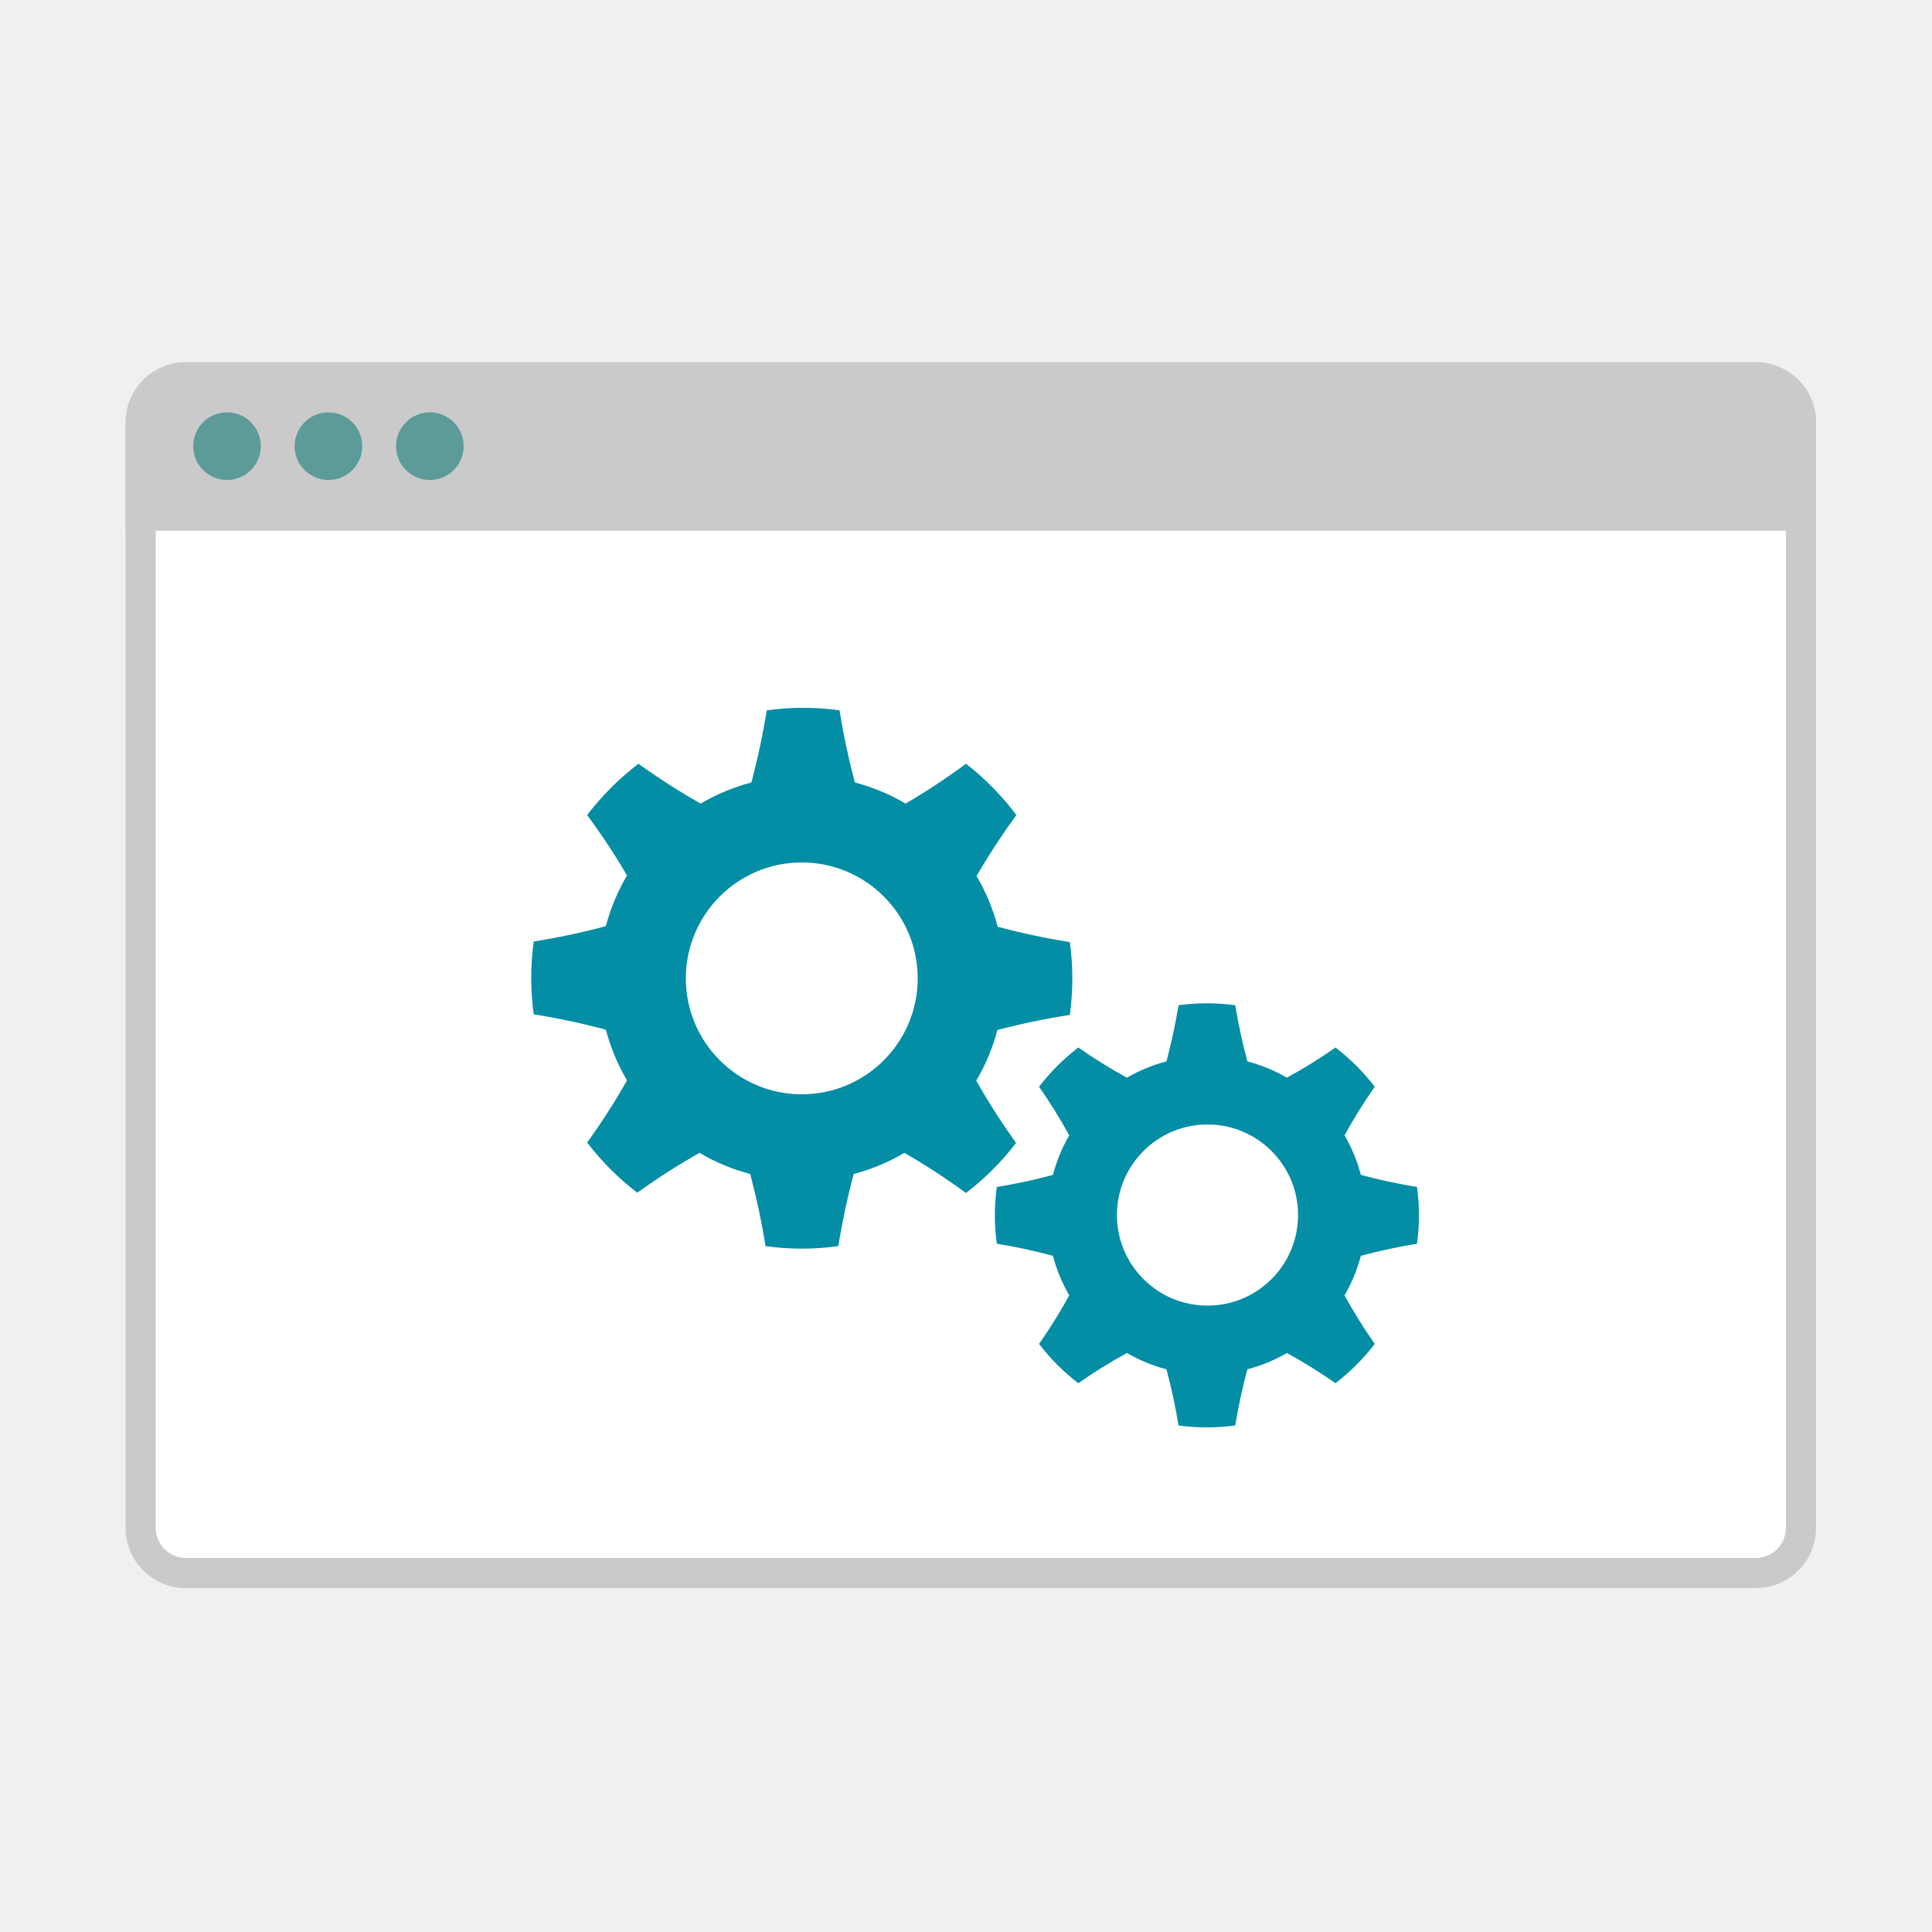
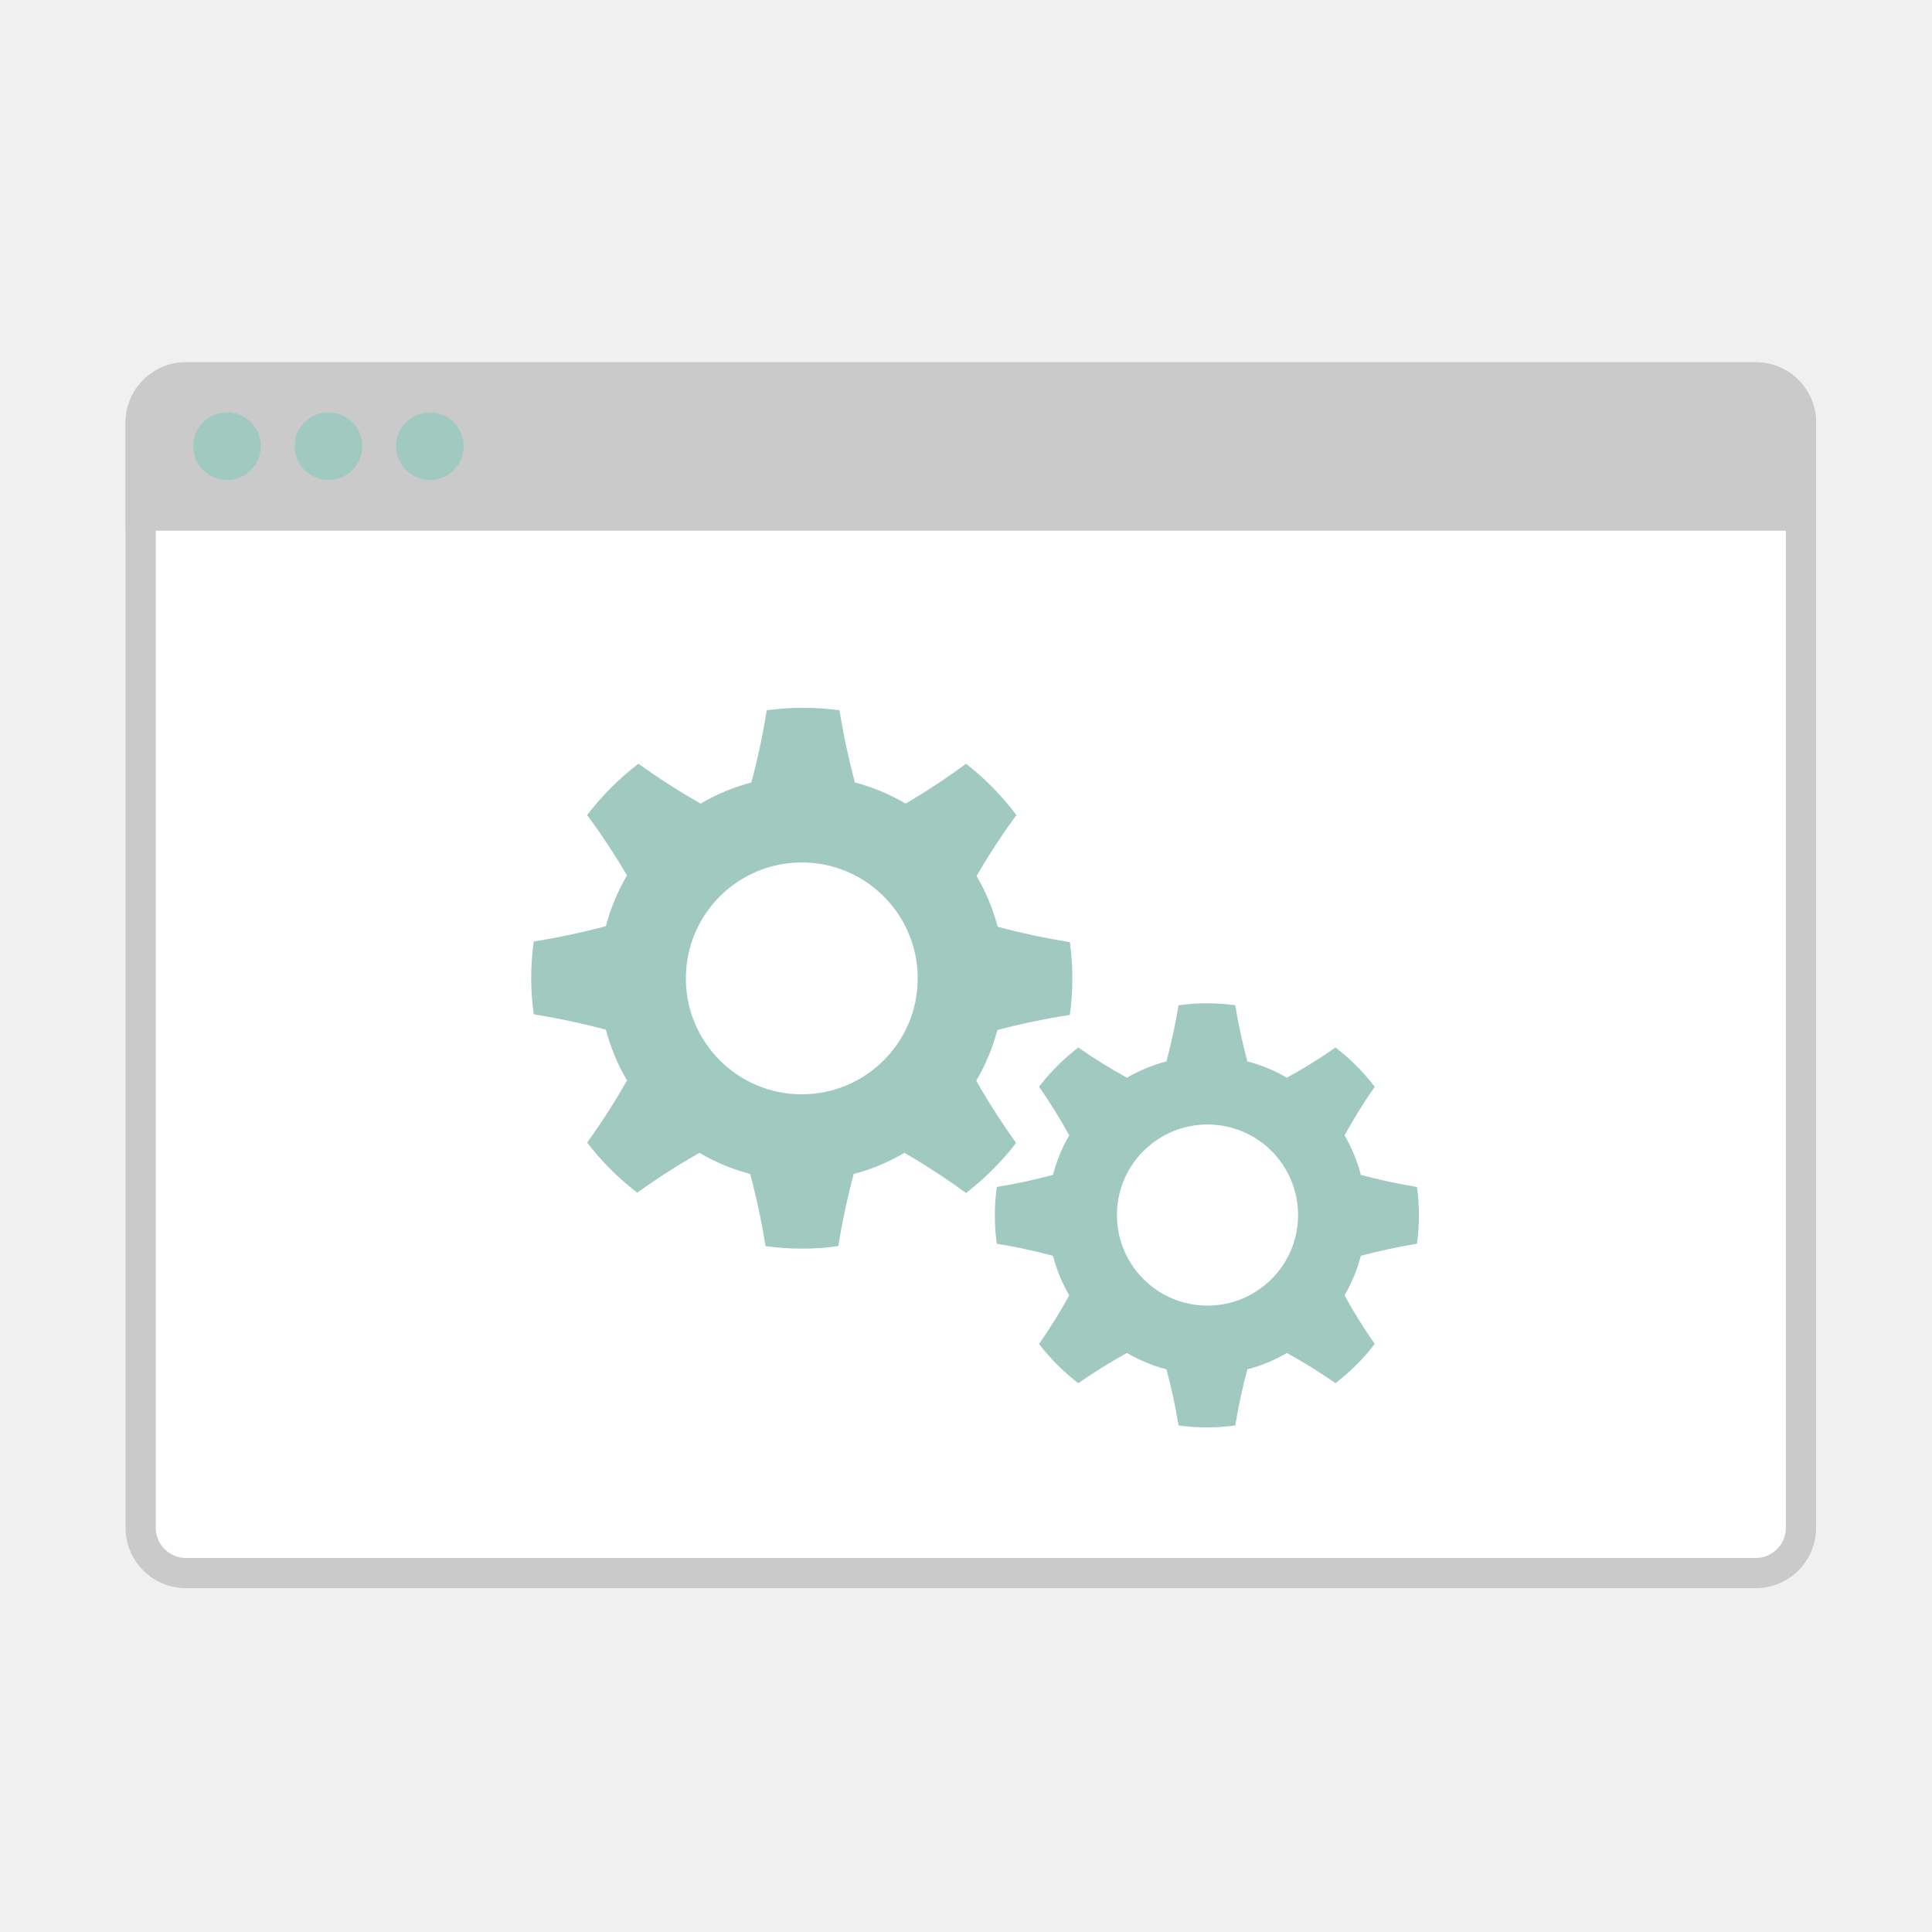
<svg xmlns="http://www.w3.org/2000/svg" viewBox="0 0 64 64">
  <defs>
-     <style>.cls-1{fill:none;}.cls-2{fill:#fff;}.cls-3{fill:#cacaca;}.cls-4{fill:#038ea5;}.cls-5{fill:#5d9b99;}</style>
+     <style>.cls-1{fill:none;}.cls-2{fill:#fff;}.cls-3{fill:#cacaca;}.cls-4{fill:#a0cac0;}</style>
  </defs>
  <g id="レイヤー_2" data-name="レイヤー 2">
    <g id="c-card_cms">
      <rect class="cls-1" width="64" height="64" />
      <rect class="cls-2" x="4.66" y="12.48" width="55" height="39.63" rx="1.5" ry="1.5" />
      <path class="cls-3" d="M58.16,13a1,1,0,0,1,1,1V50.61a1,1,0,0,1-1,1h-52a1,1,0,0,1-1-1V14a1,1,0,0,1,1-1h52m0-1h-52a2,2,0,0,0-2,2V50.61a2,2,0,0,0,2,2h52a2,2,0,0,0,2-2V14a2,2,0,0,0-2-2Z" />
      <path class="cls-4" d="M35.44,33.62a8.79,8.79,0,0,0,0-2.41,24.22,24.22,0,0,1-2.39-.51,6.67,6.67,0,0,0-.7-1.68A22.49,22.49,0,0,1,33.67,27,9,9,0,0,0,32,25.3,22.49,22.49,0,0,1,30,26.62a6.67,6.67,0,0,0-1.68-.7,24.22,24.22,0,0,1-.51-2.39,8.79,8.79,0,0,0-2.41,0,24.22,24.22,0,0,1-.51,2.39,6.67,6.67,0,0,0-1.68.7,22.48,22.48,0,0,1-2.06-1.32A9,9,0,0,0,19.45,27,22.49,22.49,0,0,1,20.77,29a6.67,6.67,0,0,0-.7,1.68,24.22,24.22,0,0,1-2.39.51,8.79,8.79,0,0,0,0,2.41,24.22,24.22,0,0,1,2.39.51,6.67,6.67,0,0,0,.7,1.68,22.48,22.48,0,0,1-1.32,2.06,9,9,0,0,0,1.66,1.66,22.49,22.49,0,0,1,2.06-1.32,6.67,6.67,0,0,0,1.68.7,24.21,24.21,0,0,1,.51,2.39,8.79,8.79,0,0,0,2.41,0,24.22,24.22,0,0,1,.51-2.39,6.67,6.67,0,0,0,1.68-.7A22.49,22.49,0,0,1,32,39.52a9,9,0,0,0,1.66-1.66,22.49,22.49,0,0,1-1.32-2.06,6.67,6.67,0,0,0,.7-1.68A24.22,24.22,0,0,1,35.44,33.62Zm-8.88,2.63a3.84,3.84,0,1,1,3.84-3.84A3.84,3.84,0,0,1,26.56,36.25Z" />
      <path class="cls-4" d="M46.94,41.2a6.87,6.87,0,0,0,0-1.88,18.92,18.92,0,0,1-1.86-.4,5.21,5.21,0,0,0-.54-1.31,17.57,17.57,0,0,1,1-1.61,7,7,0,0,0-1.3-1.3,17.57,17.57,0,0,1-1.61,1,5.21,5.21,0,0,0-1.31-.54,18.92,18.92,0,0,1-.4-1.86,6.87,6.87,0,0,0-1.88,0,18.92,18.92,0,0,1-.4,1.86,5.21,5.21,0,0,0-1.31.54,17.56,17.56,0,0,1-1.61-1,7,7,0,0,0-1.3,1.3,17.57,17.57,0,0,1,1,1.61,5.21,5.21,0,0,0-.54,1.31,18.92,18.92,0,0,1-1.86.4,6.87,6.87,0,0,0,0,1.88,18.92,18.92,0,0,1,1.86.4,5.21,5.21,0,0,0,.54,1.31,17.56,17.56,0,0,1-1,1.61,7,7,0,0,0,1.3,1.3,17.57,17.57,0,0,1,1.61-1,5.21,5.21,0,0,0,1.31.54,18.92,18.92,0,0,1,.4,1.86,6.87,6.87,0,0,0,1.88,0,18.92,18.92,0,0,1,.4-1.86,5.21,5.21,0,0,0,1.31-.54,17.57,17.57,0,0,1,1.61,1,7,7,0,0,0,1.3-1.3,17.57,17.57,0,0,1-1-1.61,5.21,5.21,0,0,0,.54-1.31A18.92,18.92,0,0,1,46.94,41.2ZM40,43.25a3,3,0,1,1,3-3A3,3,0,0,1,40,43.25Z" />
      <path class="cls-3" d="M60.16,17.58h-56V14a2,2,0,0,1,2-2h52a2,2,0,0,1,2,2Z" />
-       <circle class="cls-5" cx="7.52" cy="14.78" r="1.12" />
-       <circle class="cls-5" cx="10.88" cy="14.78" r="1.12" />
-       <circle class="cls-5" cx="14.24" cy="14.78" r="1.12" />
+       <circle class="cls-4" cx="7.52" cy="14.78" r="1.12" />
+       <circle class="cls-4" cx="10.88" cy="14.78" r="1.12" />
+       <circle class="cls-4" cx="14.24" cy="14.78" r="1.12" />
    </g>
  </g>
</svg>
